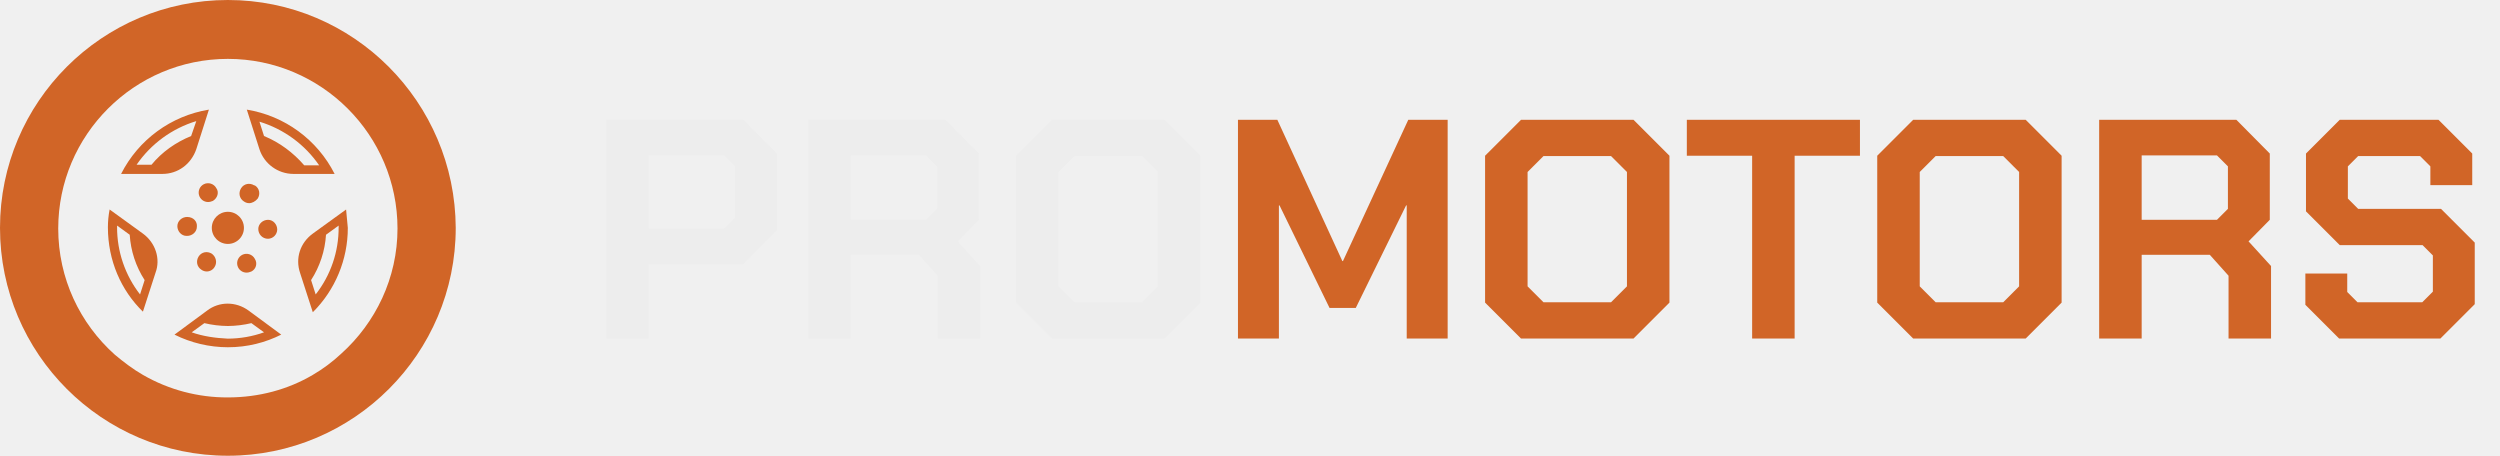
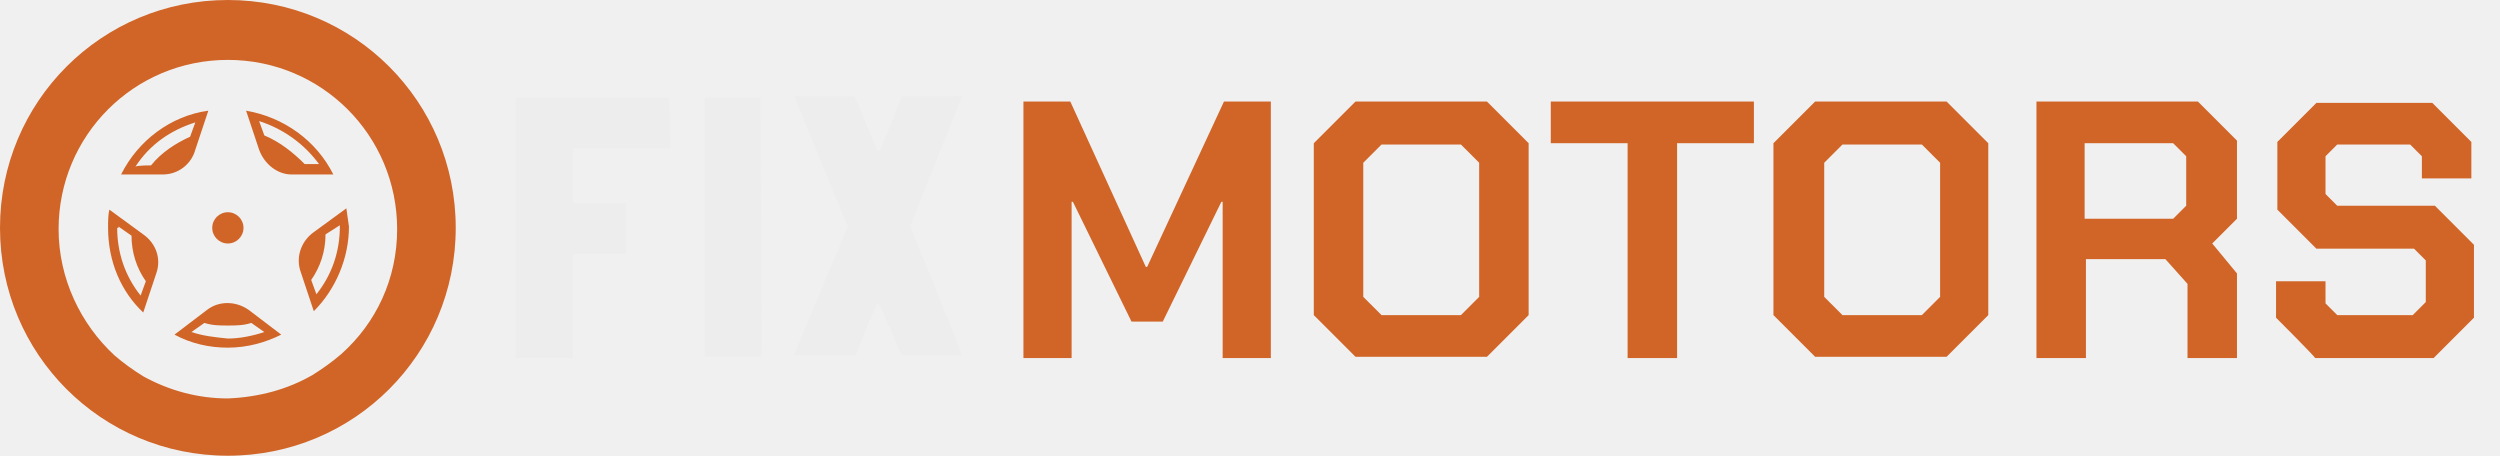
- <svg xmlns="http://www.w3.org/2000/svg" width="192" height="35" fill="none">
-   <g clip-path="url(#clip0_311_41129)">
-     <path fill-rule="evenodd" clip-rule="evenodd" d="M0 17.5C0 7.846 7.846 0 17.5 0S34.956 7.846 35 17.5C35 27.154 27.154 35 17.5 35S0 27.154 0 17.5zm24.014 11.296a12.21 12.21 0 002.171-1.614c2.673-2.394 4.343-5.846 4.343-9.632 0-7.182-5.846-13.028-13.028-13.028S4.472 10.368 4.472 17.55c0 3.841 1.67 7.293 4.343 9.687.668.557 1.392 1.114 2.171 1.56a12.935 12.935 0 006.514 1.725c2.394 0 4.621-.612 6.514-1.726z" fill="#D16527" />
-     <path fill-rule="evenodd" clip-rule="evenodd" d="M16.354 15.428l-.078.027a.759.759 0 01-.275.061.724.724 0 01-.353-1.366.724.724 0 01.97.308c.221.309.089.75-.264.97zm-1.983 2.689c.396 0 .749-.309.749-.705.044-.397-.265-.75-.75-.75-.396 0-.749.309-.749.706 0 .396.309.749.705.749h.044zm1.498 2.733a.703.703 0 00.617-.353c.22-.352.088-.793-.22-1.014-.353-.22-.793-.132-1.014.22-.22.354-.132.794.22 1.015a.71.71 0 00.397.132zm3.36.027l.079-.027a.674.674 0 00.264-.97.724.724 0 00-.97-.308.724.724 0 00.353 1.366.765.765 0 00.275-.06zm-.098-5.273a.71.71 0 01-.397-.132c-.352-.22-.44-.661-.22-1.014.22-.352.661-.44 1.014-.22h.044c.353.22.44.661.22 1.014-.176.22-.44.352-.66.352zm.706 1.984c0 .397.308.75.749.75a.725.725 0 00.705-.706c0-.397-.308-.75-.705-.75-.397 0-.75.31-.75.706z" fill="#D16527" />
-     <circle cx="17.5" cy="17.5" r="1.234" fill="#D16527" />
-     <path fill-rule="evenodd" clip-rule="evenodd" d="M8.42 16.09l2.556 1.85c.97.706 1.366 1.94.97 2.998l-.97 2.998c-1.675-1.631-2.689-3.924-2.689-6.48 0-.441.044-.926.132-1.367zm.572 1.366a8.38 8.38 0 001.764 5.157l.352-1.102a7.262 7.262 0 01-1.146-3.482l-.97-.705v.132zm3.483-4.099H9.3a9.22 9.22 0 016.744-4.938l-.97 3.042c-.396 1.146-1.41 1.896-2.6 1.896zm-.838-.706c.793-.97 1.851-1.719 3.042-2.204l.396-1.146a8.593 8.593 0 00-4.584 3.35h1.146zm8.288-1.19l-.97-3.042a9.22 9.22 0 016.744 4.938h-3.173a2.754 2.754 0 01-2.601-1.896zm0-2.116l.352 1.102c1.19.485 2.249 1.279 3.086 2.248h1.146a8.593 8.593 0 00-4.584-3.35zm4.098 8.595l2.557-1.85.066.705.066.705a9.13 9.13 0 01-2.689 6.48l-.97-2.998c-.396-1.146 0-2.336.97-3.041zm-.132 3.571l.353 1.102a8.289 8.289 0 001.763-5.157v-.132l-.97.705a7.262 7.262 0 01-1.146 3.482zm-7.978 2.337c.926-.706 2.204-.706 3.174 0l2.512 1.851c-1.234.617-2.6.97-4.1.97a9.203 9.203 0 01-4.099-.97l2.513-1.851zm-.22.97l-.97.705c.881.308 1.807.44 2.777.485a8.36 8.36 0 002.777-.485l-.97-.706a8.11 8.11 0 01-1.807.22 8.11 8.11 0 01-1.807-.22z" fill="#D16527" />
-     <path d="M46.56 9.2h10.536l2.568 2.592v5.88l-2.592 2.616h-7.248V26H46.56V9.2zm9.048 8.352l.84-.84v-3.936l-.84-.84h-5.784v5.616h5.784zm19.668 2.88V26h-3.264v-4.824l-1.44-1.608H65.34V26h-3.264V9.2h10.536l2.568 2.592v5.088l-1.632 1.656 1.728 1.896zM65.34 16.88h5.784l.84-.84v-3.264l-.84-.84H65.34v4.944zm12.69 6.36V11.96l2.76-2.76h8.64l2.76 2.76v11.28L89.43 26h-8.64l-2.76-2.76zm9.673-.024l1.224-1.224v-8.784l-1.224-1.224h-5.184l-1.224 1.224v8.784l1.224 1.224h5.184z" fill="#EDEDED" />
-     <path d="M95.076 9.2H98.1l4.992 10.848h.048L108.156 9.2h3.024V26h-3.144V15.776h-.048l-3.864 7.872h-2.016l-3.84-7.872h-.048V26h-3.144V9.2zm18.978 14.04V11.96l2.76-2.76h8.64l2.76 2.76v11.28l-2.76 2.76h-8.64l-2.76-2.76zm9.672-.024l1.224-1.224v-8.784l-1.224-1.224h-5.184l-1.224 1.224v8.784l1.224 1.224h5.184zm10.838-11.256h-5.016V9.2h13.296v2.76h-5.016V26h-3.264V11.96zm9.608 11.28V11.96l2.76-2.76h8.64l2.76 2.76v11.28l-2.76 2.76h-8.64l-2.76-2.76zm9.672-.024l1.224-1.224v-8.784l-1.224-1.224h-5.184l-1.224 1.224v8.784l1.224 1.224h5.184zm20.572-2.784V26h-3.264v-4.824l-1.44-1.608h-5.232V26h-3.264V9.2h10.536l2.568 2.592v5.088l-1.632 1.656 1.728 1.896zm-9.936-3.552h5.784l.84-.84v-3.264l-.84-.84h-5.784v4.944zm12.572 6.528v-2.4h3.216v1.416l.792.792h4.968l.816-.816v-2.784l-.792-.792h-6.36l-2.592-2.592v-4.44l2.592-2.592h7.584l2.592 2.592v2.424h-3.216v-1.44l-.792-.792h-4.752l-.792.792v2.472l.792.792h6.36l2.592 2.592v4.728L187.42 26h-7.776l-2.592-2.592z" fill="#D16527" />
+ <svg xmlns="http://www.w3.org/2000/svg" version="1.1" id="Layer_1" width="192px" height="35px" viewBox="0 0 192 35" style="enable-background:new 0 0 192 35;" xml:space="preserve">
+   <style type="text/css">
+ 	.st0{fill:none;}
+ 	.st1{fill-rule:evenodd;clip-rule:evenodd;fill:#D16527;}
+ 	.st2{fill:#D16527;}
+ 	.st3{fill:#EDEDED;}
+ </style>
+   <rect class="st0" width="192" height="35" />
+   <path class="st1" d="M0,17.5C0,7.8,7.8,0,17.5,0S35,7.8,35,17.5C35,27.2,27.2,35,17.5,35S0,27.2,0,17.5z M24,28.8  c0.8-0.5,1.5-1,2.2-1.6c2.7-2.4,4.3-5.8,4.3-9.6c0-7.2-5.8-13-13-13s-13,5.8-13,13c0,3.8,1.7,7.3,4.3,9.7c0.7,0.6,1.4,1.1,2.2,1.6  c2,1.1,4.2,1.7,6.5,1.7C19.9,30.5,22.1,29.9,24,28.8z M0,35" />
+   <circle class="st2" cx="17.5" cy="17.5" r="1.2" />
+   <path class="st1" d="M8.4,16.1l2.6,1.9c1,0.7,1.4,1.9,1,3l-1,3c-1.7-1.6-2.7-3.9-2.7-6.5C8.3,17,8.3,16.5,8.4,16.1L8.4,16.1z   M9,17.5c0,1.9,0.6,3.7,1.8,5.2l0.4-1.1c-0.7-1-1.1-2.2-1.1-3.5l-1-0.7V17.5z M12.5,13.4H9.3c1.3-2.6,3.8-4.5,6.7-4.9l-1,3  C14.7,12.6,13.7,13.4,12.5,13.4L12.5,13.4z M11.6,12.7c0.8-1,1.9-1.7,3-2.2l0.4-1.1c-1.9,0.6-3.5,1.7-4.6,3.4  C10.5,12.7,11.6,12.7,11.6,12.7z M19.9,11.5l-1-3c2.9,0.5,5.4,2.3,6.7,4.9h-3.2C21.3,13.4,20.3,12.6,19.9,11.5z M19.9,9.3l0.4,1.1  c1.2,0.5,2.2,1.3,3.1,2.2h1.1C23.4,11.1,21.8,9.9,19.9,9.3z M24,17.9l2.6-1.9l0.1,0.7l0.1,0.7c0,2.4-1,4.8-2.7,6.5l-1-3  C22.7,19.8,23.1,18.6,24,17.9L24,17.9z M23.9,21.5l0.4,1.1c1.2-1.5,1.8-3.3,1.8-5.2v-0.1L25,18C25,19.3,24.6,20.5,23.9,21.5z   M15.9,23.8c0.9-0.7,2.2-0.7,3.2,0l2.5,1.9c-1.2,0.6-2.6,1-4.1,1c-1.4,0-2.8-0.3-4.1-1L15.9,23.8z M15.7,24.8l-1,0.7  c0.9,0.3,1.8,0.4,2.8,0.5c0.9,0,1.9-0.2,2.8-0.5l-1-0.7C18.7,25,18.1,25,17.5,25C16.9,25,16.3,25,15.7,24.8L15.7,24.8z" />
+   <g>
+     <path class="st2" d="M78.6,7.8h3.6L88,20.5h0.1L94,7.8h3.6v19.7h-3.7v-12h-0.1l-4.5,9.2h-2.4l-4.5-9.2h-0.1v12h-3.7L78.6,7.8   L78.6,7.8z M100.9,24.2V11l3.2-3.2h10.1l3.2,3.2v13.2l-3.2,3.2h-10.1L100.9,24.2z M112.2,24.2l1.4-1.4V12.5l-1.4-1.4h-6.1l-1.4,1.4   v10.3l1.4,1.4H112.2z M125,11h-5.9V7.8h15.6V11h-5.9v16.5H125V11z M136.2,24.2V11l3.2-3.2h10.1l3.2,3.2v13.2l-3.2,3.2h-10.1   L136.2,24.2z M147.6,24.2l1.4-1.4V12.5l-1.4-1.4h-6.1l-1.4,1.4v10.3l1.4,1.4H147.6z M171.8,21v6.5h-3.8v-5.7l-1.7-1.9h-6.1v7.6   h-3.8V7.8h12.4l3,3v6l-1.9,1.9L171.8,21L171.8,21z M160.1,16.8h6.8l1-1V12l-1-1h-6.8V16.8z M174.8,24.4v-2.8h3.8v1.7l0.9,0.9h5.8   l1-1V20l-0.9-0.9h-7.5l-3-3v-5.2l3-3h8.9l3,3v2.8h-3.8V12l-0.9-0.9h-5.6l-0.9,0.9v2.9l0.9,0.9h7.5l3,3v5.6l-3.1,3.1h-9.1   C177.9,27.5,174.8,24.4,174.8,24.4z" />
+     <g>
+       <path class="st3" d="M51.4,7.5C51.4,7.5,51.5,7.5,51.4,7.5l0.1,3.8c0,0,0,0.1-0.1,0.1H44v4.2l0.2,0H48c0.1,0,0.1,0,0.1,0.1v3.7    c0,0,0,0.1-0.1,0.1h-3.8l-0.2,0v7.9c0,0.1,0,0.1-0.1,0.1h-4.2c-0.1,0-0.1,0-0.1-0.1V7.6c0-0.1,0-0.1,0.1-0.1H51.4z" />
+       <path class="st3" d="M58.4,7.5C58.4,7.5,58.4,7.5,58.4,7.5l0.1,19.8c0,0.1,0,0.1-0.1,0.1h-4.2c0,0-0.1,0-0.1-0.1V7.6    c0-0.1,0-0.1,0.1-0.1H58.4z" />
+       <path class="st3" d="M65.6,7.4c0.1,0.1,0.4,0.8,0.9,2.1l0.9,2.1h0.1c0.1,0,0.4-0.8,1.1-2.5C69,8,69.2,7.5,69.3,7.4h4.5l0.1,0    c-2.7,6.6-4,10-4,10c2.7,6.5,4,9.9,4,9.9h-4.6c-0.1,0-0.4-0.7-0.9-2c-0.1-0.1-0.3-0.7-0.9-2h-0.1c-0.1,0.1-0.7,1.4-1.6,3.8    c-0.1,0.1-0.1,0.2-0.1,0.2h-4.6c0,0-0.1,0-0.1-0.1l4.1-9.8c-2.7-6.6-4.1-10-4.1-10v0H65.6z" />
+     </g>
  </g>
-   <defs>
-     <clipPath id="clip0_311_41129">
-       <path fill="#fff" d="M0 0h192v35H0z" />
-     </clipPath>
-   </defs>
</svg>
